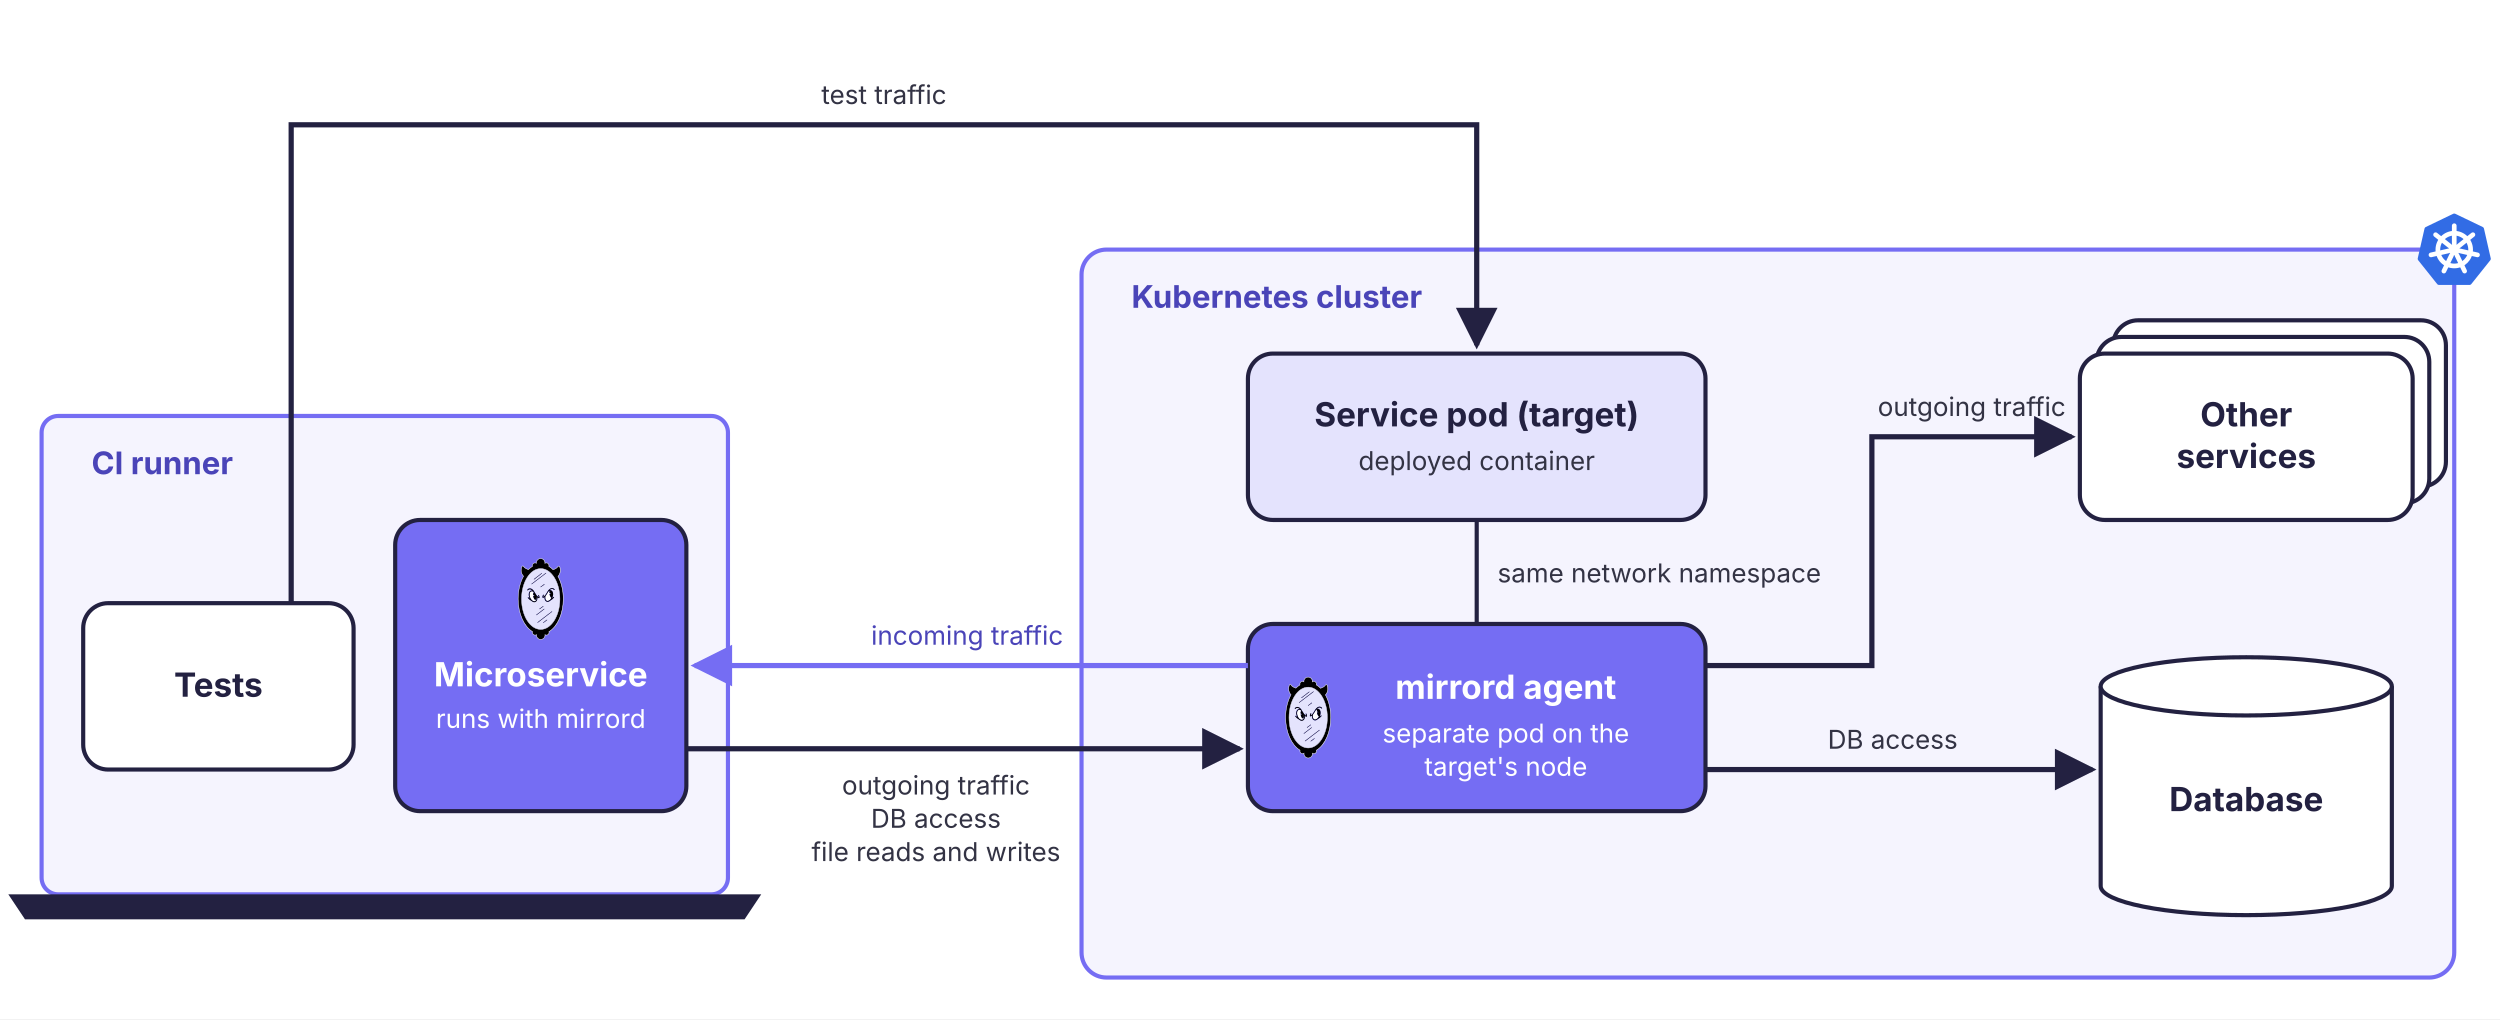
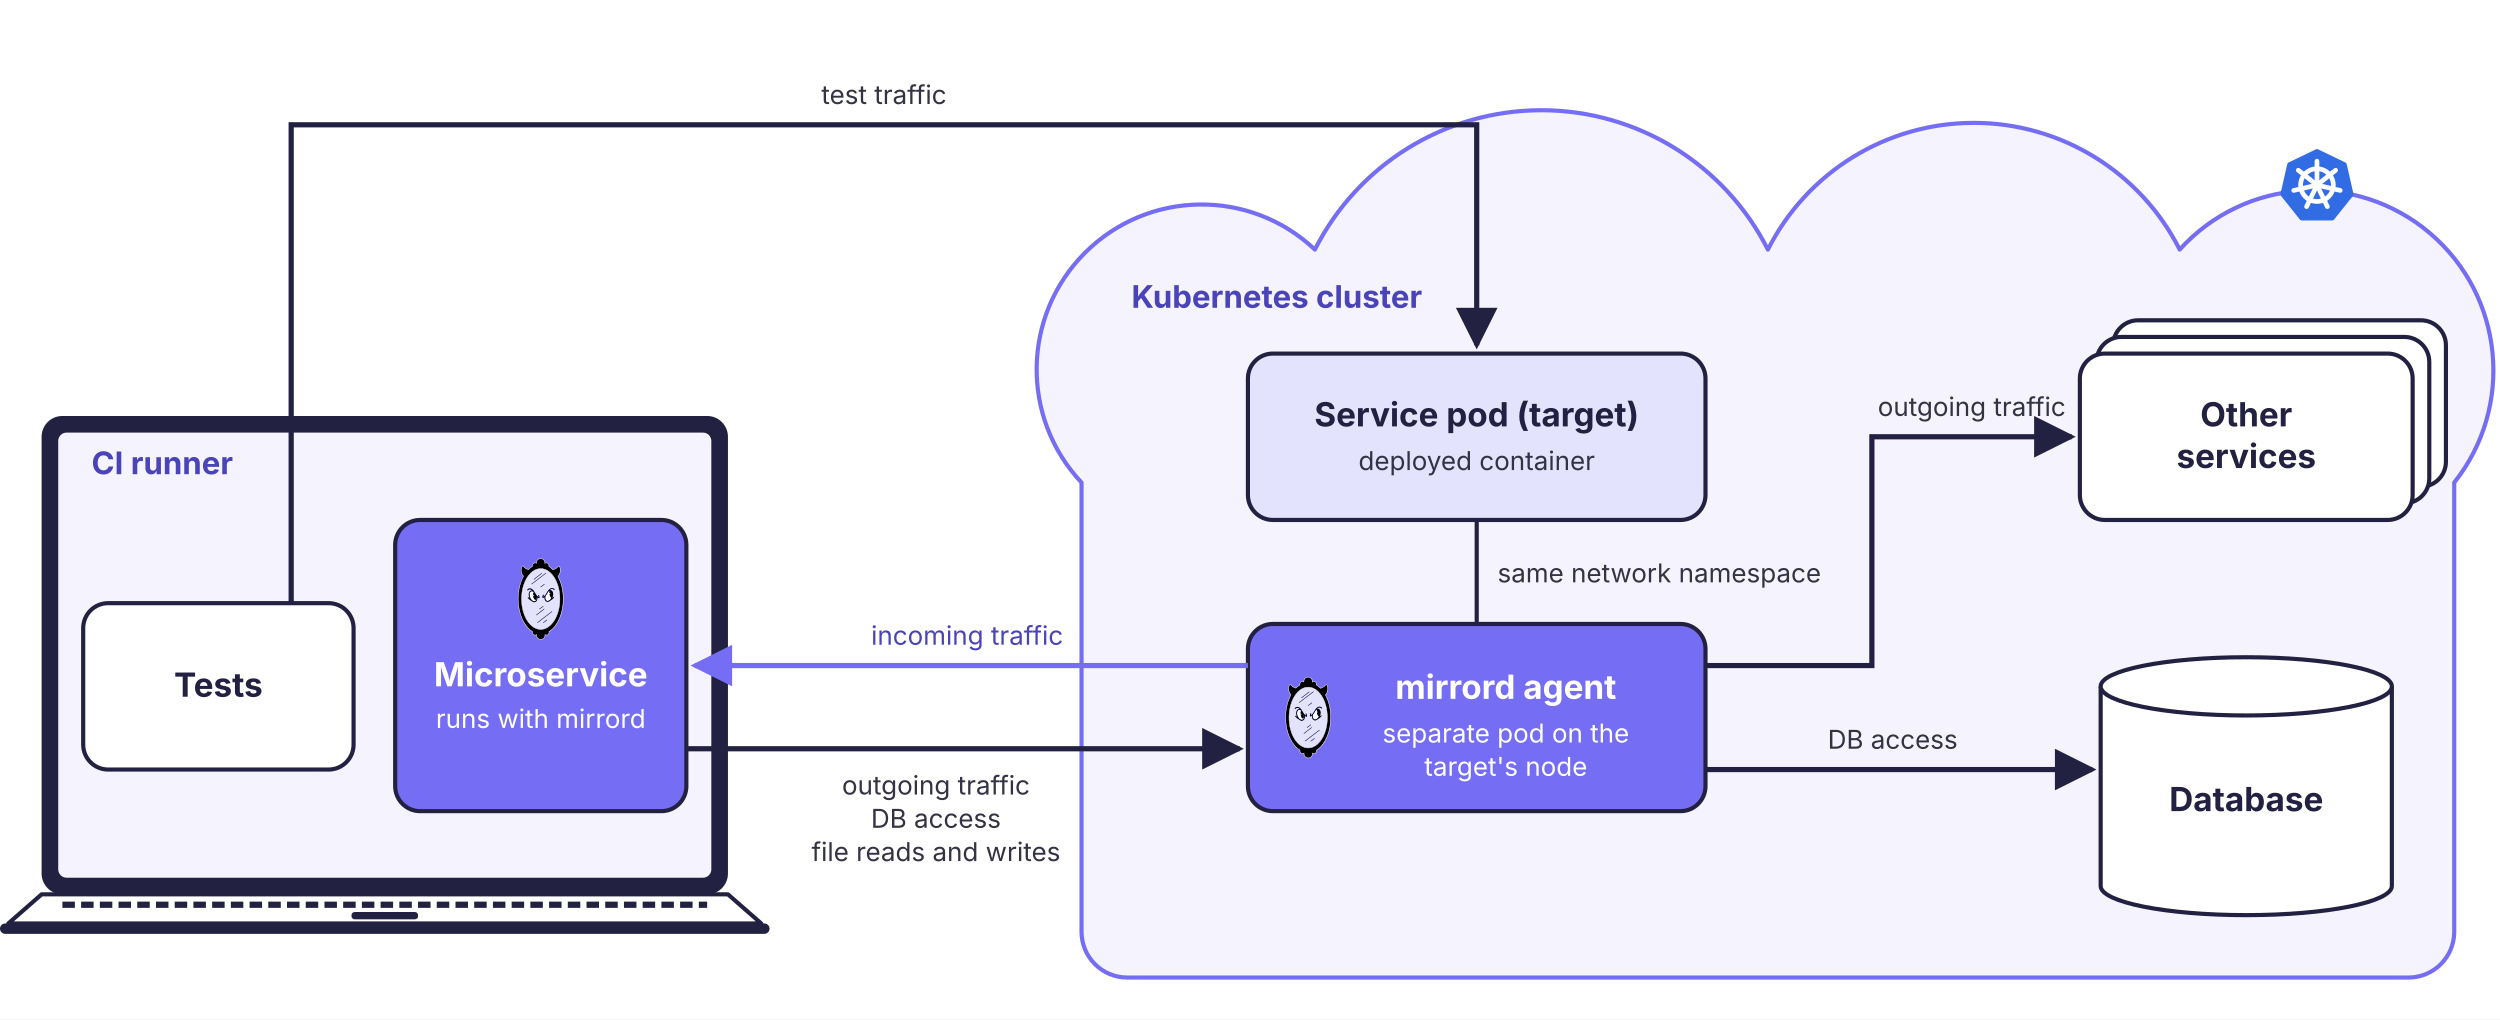
<svg xmlns="http://www.w3.org/2000/svg" viewBox="0 0 1202 490" width="1202" height="490" font-family="Inter, Helvetica, Arial, sans-serif" role="img" aria-labelledby="t d">
  <defs>
    <marker id="arrow" viewBox="0 0 10 10" refX="9" refY="5" markerWidth="8" markerHeight="8" orient="auto-start-reverse">
      <path d="M0 0 L10 5 L0 10 z" fill="#232141" />
    </marker>
    <marker id="arrow-purple" viewBox="0 0 10 10" refX="9" refY="5" markerWidth="8" markerHeight="8" orient="auto-start-reverse">
      <path d="M0 0 L10 5 L0 10 z" fill="#756DF3" />
    </marker>
    <symbol id="k8s" viewBox="0 0 32 32">
      <polygon points="16.00,1.60 27.73,7.25 30.62,19.94 22.51,30.11 9.49,30.11 1.38,19.94 4.27,7.25" fill="#326CE5" stroke="#326CE5" stroke-width="2" stroke-linejoin="round" />
      <g fill="none" stroke="#ffffff" stroke-width="2" stroke-linecap="round">
        <circle cx="16" cy="16" r="7" />
        <line x1="16.00" y1="13.40" x2="16.00" y2="5.80" />
        <line x1="18.03" y1="14.38" x2="23.97" y2="9.64" />
        <line x1="18.53" y1="16.58" x2="25.94" y2="18.27" />
        <line x1="17.13" y1="18.34" x2="20.43" y2="25.19" />
        <line x1="14.87" y1="18.34" x2="11.57" y2="25.19" />
        <line x1="13.47" y1="16.58" x2="6.06" y2="18.27" />
        <line x1="13.97" y1="14.38" x2="8.03" y2="9.64" />
      </g>
      <circle cx="16" cy="16" r="2.4" fill="#ffffff" />
    </symbol>
    <symbol id="mirrord" viewBox="97 61 391 696">
      <path fill="#ffffff" d="M255.6,387c4.1,19.1-0.9,36.1-12,40.5c-8.2,3.2-17.8,0-26.5-8.2c-0.3-0.6-0.9-0.9-1.5-1.2c0,0,0,0-0.3-0.3 c-5.5-5.6-10.5-13.2-14-22c-4.7-11.5-6.1-23.2-4.4-33.5c1.8-9.4,6.1-16.1,12.8-18.8c5.5-2.3,12.5-1.5,19.3,2.6 c1.5,2.3,2.6,4.4,3.8,6.2c-4.1,2.6-6.4,10.3-6.4,20.3l3.2,1.8l11.1,6.5l-12.5,1.5h-0.9c0.3,1.2,0.3,2.3,0.6,3.5 c3.2,17.9,12,31.1,19,29.7c6.4-1.2,9.6-14.4,7.6-30.2C255.3,386.4,255.6,386.7,255.6,387z" />
      <path fill="#ffffff" d="M384,398.4c-3.2,6.8-7.3,12.3-12,17c0,0,0,0-0.3,0c-0.6,0.3-0.9,0.9-1.2,1.2c-8.7,7.9-18.4,11.5-26.5,8.2 c-11.1-4.7-16-21.4-12-40.5c1.5-1.8,3.2-3.8,4.7-5.6c5-6.5,9-13.2,12.8-20l1.2-2.1c1.2-1.8,2-3.8,3.2-5.6c1.2-2.1,2.6-4.4,4.4-7 c3.5-2.1,6.7-3.2,9.9-3.8c-2,4.7-2.3,10.3-2.3,15.3l3.2,1.8l11.1,6.5l-12.5,1.5h-0.9c0.3,1.2,0.3,2.3,0.6,3.8 C370.5,384.6,377.5,397,384,398.4z" />
      <path fill="#E4E3FD" d="M405,391.7c-1.5-1.2-3.8-0.9-5,0.6c-3.2,4.1-7,7.9-11.1,11.5c1.2-2.3,2.6-5,3.5-7.6 c5.3-12.6,6.7-25.8,4.7-37.3c-2.3-12-8.2-20.6-16.9-24.1c-4.1-1.8-8.8-2.1-13.7-1.2c4.4-4.4,10.2-8.5,17.5-10 c8.2-1.5,16.6,1.5,20.4,7.3c1.2,1.5,3.2,2.1,5,0.9c1.5-1.2,2-3.2,0.9-4.7c-5.5-8.2-16.6-12.3-27.4-10c-11.1,2.1-19.3,9.7-24.2,15.6 c-2,2.3-3.8,5-5.5,7.3c-2,2.9-3.5,5.6-5,8.2c-1.2,2.1-2.3,3.8-3.2,5.6l-1.2,2.1c-3.8,6.5-7.6,13.2-12.3,19.1 c-5.8,7.6-11.7,12.9-18.4,16.7c0.6-5,2-9.7,4.4-14.1c0.9-1.8,0.3-3.8-1.5-4.7c-1.7-0.9-3.8-0.3-4.7,1.5c-2.9,5.6-4.7,11.5-5.3,17.6 c0,0.9-0.3,3.5,1.5,5.6c1.2,1.2,2.3,1.8,4.1,1.8c1.5,0,2.9-0.3,4.4-1.5c2.6-1.5,5.3-3.2,7.9-5.3c-1.7,18.5,5,34.1,17.5,39.3 c2.9,1.2,5.8,1.8,8.8,1.8c8.5,0,17.5-4.4,25.4-12c11.4-6.2,21.6-14.4,29.5-24.7C406.7,395.2,406.4,392.8,405,391.7z M292.1,149.1 c90.1,0,163.6,116.6,163.6,259.6s-73.5,259.6-163.6,259.6c-90.4,0-163.6-116.6-163.6-259.6S201.9,149.1,292.1,149.1z M389.5,517.3 c0.9-0.6,0.9-1.8,0.3-2.3c-0.6-0.9-1.8-0.9-2.3-0.3l-122.5,93.7c-0.9,0.6-0.9,1.8-0.3,2.3c0.3,0.3,0.9,0.6,1.5,0.6 c0.3,0,0.9,0,1.2-0.3L389.5,517.3z M346.9,589c0.9-0.6,0.9-1.8,0.3-2.3c-0.6-0.9-1.8-0.9-2.3-0.3l-31.2,23.2 c-0.9,0.6-0.9,1.8-0.3,2.3c0.3,0.6,0.9,0.9,1.5,0.9c0.3,0,0.6-0.3,0.9-0.3L346.9,589z M338.2,189.1c0.9-0.6,0.9-1.8,0.3-2.3 c-0.6-0.9-1.8-0.9-2.3-0.3l-122.5,93.4c-0.9,0.6-0.9,1.8-0.3,2.3c0.3,0.3,0.9,0.6,1.5,0.6c0.3,0,0.9,0,0.9-0.3L338.2,189.1z M324.4,284.5c0.9-0.6,0.9-1.8,0.3-2.3c-0.6-0.9-1.7-0.9-2.3-0.3l-31.2,22.9c-0.9,0.6-0.9,1.8-0.3,2.3c0.3,0.6,0.9,0.6,1.5,0.6 c0.3,0,0.6,0,0.9-0.3L324.4,284.5z M322.7,495.9c0.9-0.6,0.9-1.8,0.3-2.3c-0.6-0.9-1.8-0.9-2.3-0.3l-66.2,50.8 c-0.9,0.6-0.9,1.8-0.3,2.3c0.3,0.3,0.9,0.6,1.5,0.6c0.3,0,0.6,0,0.9-0.3L322.7,495.9z M314.8,472.4c0.9-0.6,0.9-1.8,0.3-2.3 c-0.6-0.9-1.8-0.9-2.3-0.3L281.6,493c-0.9,0.6-0.9,1.8-0.3,2.3c0.3,0.6,0.9,0.9,1.5,0.9c0.3,0,0.9-0.3,0.9-0.3L314.8,472.4z M302.3,190.5c0.9-0.6,0.9-1.8,0.3-2.3c-0.6-0.9-1.7-0.9-2.3-0.3L234,239c-0.9,0.6-0.9,1.8-0.3,2.3c0.3,0.3,0.9,0.6,1.5,0.6 c0.3,0,0.9,0,1.2-0.3L302.3,190.5z M280.1,399.6c1.8-2.1,1.5-4.7,1.5-5.6c-0.6-6.2-2.3-12.3-5-17.9c-0.9-1.8-2.9-2.3-4.7-1.5 c-1.8,0.9-2.3,2.9-1.5,4.7c2.3,4.4,3.8,9.4,4.4,14.1c-6.4-3.8-12.5-9.4-18.4-16.7c-4.7-6.2-8.8-12.9-12.3-19.1l-1.5-2.3 c-1.2-1.8-2-3.8-3.2-5.6c-1.5-2.3-2.9-5.3-5-8.2c0,0,0,0,0-0.3c-1.5-2.3-3.5-5-5.5-7.3c-5-5.9-13.1-13.2-24.2-15.6 c-10.8-2.1-21.9,2.1-27.4,10c-1.2,1.5-0.6,3.8,0.9,4.7c1.5,1.2,3.8,0.6,4.7-0.9c4.1-5.9,12.5-8.8,20.4-7.3 c7.3,1.5,13.1,5.9,17.5,10c-4.7-0.9-9.3-0.3-13.7,1.2c-8.8,3.5-14.6,12-16.9,24.1c-2,11.5-0.3,24.7,4.7,37.3 c1.2,2.6,2.3,5.3,3.5,7.6c-4.1-3.5-7.9-7.3-11.1-11.5c-1.2-1.5-3.5-1.8-5-0.6c-1.5,1.2-1.8,3.5-0.6,5c8.2,10,18.4,18.5,29.5,24.7 c7.9,7.6,16.9,11.7,25.7,11.7c2.9,0,6.1-0.6,8.8-1.8c12.5-5.3,19-20.6,17.5-39.3c2.6,2.1,5,3.8,7.9,5.3c1.5,0.9,2.9,1.2,4.4,1.2 C277.8,401.4,279.2,400.8,280.1,399.6z" />
      <path d="M439.4,215.2c29.5,54,45.5,122.4,45.5,193.8c0,123.6-49,234.9-122.8,279.2c0.6,2.1,1.2,4.4,1.2,6.8 c0,12.3-10.2,22.6-22.5,22.6c-4.4,0-8.8-1.2-12.3-3.5c0.3,1.2,0.3,2.6,0.3,3.8c0,20.3-16.3,36.7-36.5,36.7s-36.5-16.4-36.5-36.7 c0-1.2,0-2.6,0.3-3.8c-3.5,2.3-7.9,3.5-12.3,3.5c-12.3,0-22.5-10-22.5-22.6c0-2.3,0.3-4.7,1.2-6.8C148.6,643.6,99.3,532.3,99.3,409 c0-71.9,16.3-140.9,46.4-195.3c-1.5-0.9-2.3-2.1-3.5-3.2c-9.9-11.2-15.5-26.4-16.9-42.6c-0.6-11.5,0.9-23.2,5-33.8 c0.6-1.8,2.6-6.8,7.6-7.3c5.3-0.6,8.5,3.8,11.4,7.9c1.2,1.5,2.3,2.9,2.9,3.8c5.5,5.3,12.5,9.7,21.6,13.8c4.4,2.1,9,3.8,13.4,5.3 c11.1-11.2,22.8-20.6,35-27.9c-0.6-2.3-1.2-4.4-1.2-6.8c0-12.3,10.2-22.6,22.5-22.6c4.4,0,8.8,1.2,12.3,3.5c0-1.2-0.3-2.6-0.3-3.8 c0-20.3,16.3-36.7,36.5-36.7c20.1,0,36.5,16.4,36.5,36.7c0,1.2,0,2.6-0.3,3.8c3.5-2.3,7.9-3.5,12.3-3.5c12.5,0,22.5,10.3,22.5,22.6 c0,2.3-0.3,4.7-1.2,6.8c12.5,7.6,24.8,17.3,36.2,29.1c4.7-1.5,9-3.2,13.7-5.3c9-4.1,16-8.5,21.6-13.8c0.9-0.9,2-2.3,2.9-3.8 c2.9-4.1,6.1-8.5,11.4-7.9c5,0.6,7,5.6,7.6,7.3c4.1,10.6,5.5,22.3,4.7,33.8c-1.2,15.9-7,31.4-16.9,42.6 C442.3,212.6,441.1,214,439.4,215.2z M455.7,409c0-143.3-73.5-259.6-163.6-259.6c-90.4,0-163.6,116.6-163.6,259.6 c0,143,73.5,259.6,163.6,259.6C382.5,668.6,455.7,552,455.7,409z" />
      <path fill="#ffffff" d="M292.4,756.6c-21.2,0-38.5-17.4-38.5-38.7c0-0.1,0-0.2,0-0.3c-3,1.3-6.5,2-10,2c-13.5,0-24.5-11-24.5-24.6 c0-2.2,0.2-4.2,0.7-5.9c-36.1-22.2-66.8-60.3-88.9-110.2C109,528.5,97.3,469.7,97.3,409c0-71.5,16.3-140.6,45.8-194.7 c-0.6-0.5-1.1-1-1.5-1.5c-0.3-0.3-0.5-0.6-0.8-0.8l-0.1-0.1c-9.7-10.9-15.9-26.4-17.4-43.7c-0.6-12.5,1.1-24.4,5.1-34.7 c0.8-2.3,3.2-7.9,9.2-8.6c6.5-0.7,10.4,4.7,13.2,8.7c1.1,1.4,2.2,2.8,2.9,3.7c5.3,5,11.9,9.2,20.9,13.3c3.5,1.7,7.6,3.3,12.1,4.8 c10.7-10.7,21.9-19.6,33.2-26.5c-0.5-1.9-0.9-3.7-0.9-5.8c0-13.3,11.2-24.6,24.5-24.6c3.5,0,6.9,0.7,10,2c0-0.1,0-0.2,0-0.3 c0-21.3,17.3-38.7,38.5-38.7c21.2,0,38.5,17.4,38.5,38.7c0,0.1,0,0.2,0,0.3c3-1.3,6.5-2,10-2c13.5,0,24.5,11,24.5,24.6 c0,2.2-0.2,4.2-0.7,5.9c12.2,7.6,23.8,16.9,34.3,27.6c3.7-1.2,7.6-2.7,12.3-4.8c9-4.1,15.7-8.4,21-13.4c0.7-0.7,1.8-2,2.6-3.4 l0.1-0.1c2.8-4,6.7-9.5,13.2-8.8c6,0.7,8.5,6.3,9.3,8.7c4,10.4,5.7,22.4,4.8,34.5c-1.2,16.6-7.5,32.4-17.2,43.5c-0.4,1-1.3,2-2.4,3 c29,53.9,44.9,122.4,44.9,193.3c0,60.9-11.7,119.7-33.9,170.2c-22,49.9-52.6,87.9-88.6,110c0.5,1.9,0.8,3.8,0.8,5.8 c0,13.3-11.2,24.6-24.5,24.6c-3.5,0-6.9-0.7-10-2c0,0.1,0,0.2,0,0.3C330.8,739.2,313.6,756.6,292.4,756.6z M259.4,709.5l-1.2,5 c-0.2,0.9-0.2,2.3-0.2,3.3c0,19.1,15.5,34.7,34.5,34.7s34.5-15.6,34.5-34.7c0-1.1,0-2.4-0.2-3.3l-1.2-5l4.3,2.9 c3.1,2.1,7,3.2,11.1,3.2c11.1,0,20.5-9.4,20.5-20.6c0-2.1-0.5-4.2-1.1-6.2l-0.4-1.5l1.3-0.8c72.9-43.8,121.8-155.3,121.8-277.5 c0-70.8-16.1-139.3-45.3-192.8l-0.9-1.6l1.5-1c1.6-1.1,2.3-2.2,2.4-2.5l0.1-0.4l0.3-0.3c9.3-10.4,15.2-25.5,16.4-41.4 c0.9-11.6-0.7-22.9-4.5-32.9c-0.6-1.7-2.3-5.6-6-6.1c-3.8-0.4-6.3,2.6-9.5,7c-0.9,1.5-2.1,3-3.2,4.1c-5.7,5.4-12.7,9.9-22.2,14.2 c-5.4,2.4-9.7,4-13.9,5.4l-1.2,0.4l-0.9-0.9c-10.9-11.3-23-21-35.8-28.8l-1.5-0.9l0.7-1.6c0.7-1.6,1-3.5,1-6 c0-11.4-9.2-20.6-20.5-20.6c-4.1,0-8.1,1.1-11.1,3.2l-4.3,2.9l1.2-5c0.2-0.9,0.2-2.3,0.2-3.3c0-19.1-15.5-34.7-34.5-34.7 c-19,0-34.5,15.6-34.5,34.7c0,0.5,0.1,1.1,0.1,1.7c0.1,0.7,0.2,1.4,0.2,2.1v3.8l-3.1-2.1c-3.1-2.1-7-3.2-11.1-3.2 c-11.1,0-20.5,9.4-20.5,20.6c0,1.9,0.4,3.6,0.9,5.6l0.5,2.1l-1.3,0.8c-11.8,7.1-23.5,16.4-34.6,27.6l-0.9,0.9l-1.2-0.4 c-5.1-1.7-9.7-3.5-13.6-5.4c-9.5-4.3-16.5-8.8-22.1-14.2l-0.2-0.2l-0.1-0.2c-0.5-0.8-1.7-2.2-2.8-3.6l-0.1-0.1 c-3.1-4.4-5.7-7.5-9.5-7.1c-3.7,0.4-5.4,4.3-5.9,6c-3.8,9.8-5.5,21.2-4.9,33c1.5,16.4,7.3,31.1,16.4,41.3c0.3,0.3,0.6,0.6,0.9,0.9 c0.7,0.8,1.4,1.5,2.2,2l1.6,1l-0.9,1.7c-29.7,53.8-46.1,122.8-46.1,194.3c0,121.9,49.2,233.4,122.4,277.5l1.5,0.9l-0.7,1.6 c-0.7,1.6-1,3.5-1,6c0,11.4,9.2,20.6,20.5,20.6c4.1,0,8.1-1.1,11.1-3.2L259.4,709.5z M292.1,670.6c-91.3,0-165.6-117.3-165.6-261.6 s74.3-261.6,165.6-261.6c91.3,0,165.6,117.3,165.6,261.6S383.4,670.6,292.1,670.6z M292.1,151.4c-89.1,0-161.6,115.5-161.6,257.6 c0,68.8,16.9,133.5,47.7,182.3c30.6,48.5,71,75.2,113.9,75.2c89.1,0,161.6-115.5,161.6-257.6C453.7,267,381.2,151.4,292.1,151.4z" />
      <path d="M344.9,586.3c0.9-0.6,1.7-0.3,2.3,0.3c0.6,0.9,0.3,1.8-0.3,2.3l-31.2,23.2c-0.3,0.3-0.6,0.3-0.9,0.3 c-0.6,0-1.2-0.3-1.5-0.9c-0.6-0.9-0.3-1.8,0.3-2.3L344.9,586.3z" />
      <path d="M372,415.5c4.4-4.4,8.5-10.3,12-17c-6.4-1.8-13.4-13.8-16.3-29.7c-0.3-1.2-0.6-2.3-0.6-3.8h0.9l12.5-1.5l-11.1-6.5 l-3.2-1.8c0-5,0.3-10.6,2.3-15.3c-3.2,0.6-6.7,1.8-9.9,3.8c-1.8,2.3-3.2,5-4.4,7c-1.2,2.1-2.3,3.8-3.2,5.6l-1.2,2.1 c-3.8,6.5-7.9,13.5-12.8,20c-1.5,2.1-3.2,3.8-4.7,5.6c-4.1,19.1,0.9,35.8,12,40.5c8.2,3.2,17.8-0.3,26.5-8.2 C370.8,416.3,371.4,415.8,372,415.5z M410.5,326.8c1.2,1.5,0.9,3.8-0.9,4.7c-1.5,1.2-3.8,0.9-5-0.9c-4.1-5.9-12.5-8.8-20.4-7.3 c-7.3,1.5-13.1,5.9-17.5,10c4.7-0.9,9.3-0.3,13.7,1.2c8.8,3.5,14.9,12,16.9,24.1c2,11.5,0.3,24.7-4.7,37.3 c-1.2,2.6-2.3,5.3-3.5,7.6c4.1-3.5,7.9-7.3,11.1-11.5c1.2-1.5,3.5-1.8,5-0.6c1.5,1.2,1.7,3.5,0.6,5c-8.2,10.3-18.4,18.5-29.5,24.7 c-7.9,7.6-16.9,12-25.4,12c-3.2,0-6.1-0.6-8.8-1.8c-12.5-5.3-19-20.6-17.5-39.3c-2.6,2.1-5.3,3.8-7.9,5.3c-1.5,0.9-3.2,1.5-4.4,1.5 c-1.5,0-2.9-0.6-4.1-1.8c-1.7-2.1-1.5-4.7-1.5-5.6c0.6-6.2,2.3-12,5.3-17.6c0.9-1.8,2.9-2.3,4.7-1.5c1.8,0.9,2.3,2.9,1.5,4.7 c-2.3,4.4-3.8,9.4-4.4,14.1c6.4-3.8,12.5-9.4,18.4-16.7c4.7-6.2,8.8-12.6,12.3-19.1l1.2-2.1c1.2-2.1,2.3-3.8,3.2-5.6 c1.5-2.3,2.9-5.3,5-8.2c1.8-2.3,3.5-5,5.5-7.3c5-5.9,13.4-13.2,24.2-15.6C393.9,314.5,405,318.6,410.5,326.8z" />
      <path d="M324.4,284.5l-31.5,23.2c-0.3,0.3-0.6,0.3-0.9,0.3c-0.6,0-1.2-0.3-1.5-0.6c-0.6-0.9-0.3-1.8,0.3-2.3l31.2-23.2 c0.9-0.6,1.7-0.3,2.3,0.3C325.6,282.7,325.3,283.9,324.4,284.5z" />
      <path d="M312.8,469.5c0.9-0.6,1.8-0.3,2.3,0.3c0.6,0.9,0.3,1.8-0.3,2.3l-31.2,23.2c-0.3,0.3-0.6,0.3-0.9,0.3 c-0.6,0-1.2-0.3-1.5-0.9c-0.6-0.9-0.3-1.8,0.3-2.3L312.8,469.5z" />
      <path d="M387.5,514.7c0.9-0.6,1.8-0.3,2.3,0.3c0.6,0.9,0.3,1.8-0.3,2.3L267,611c-0.3,0.3-0.6,0.3-1.2,0.3c-0.6,0-1.2-0.3-1.5-0.6 c-0.6-0.9-0.6-1.8,0.3-2.3L387.5,514.7z" />
      <path d="M320.7,493c0.9-0.6,1.8-0.3,2.3,0.3c0.6,0.9,0.6,1.8-0.3,2.3l-66.2,51.1c-0.3,0.3-0.6,0.3-0.9,0.3c-0.6,0-1.2-0.3-1.5-0.6 c-0.6-0.9-0.6-1.8,0.3-2.3L320.7,493z" />
      <path d="M300.2,187.9c0.9-0.6,1.7-0.3,2.3,0.3c0.6,0.9,0.6,1.8-0.3,2.3l-65.9,51.1c-0.3,0.3-0.6,0.3-1.2,0.3 c-0.6,0-0.9-0.3-1.5-0.6c-0.6-0.9-0.3-1.8,0.3-2.3L300.2,187.9z" />
      <path d="M213.6,279.8l122.5-93.7c0.6-0.6,1.8-0.3,2.3,0.3c0.6,0.9,0.3,1.8-0.3,2.3l-122.5,93.7c-0.3,0.3-0.6,0.3-0.9,0.3 c-0.6,0-1.2-0.3-1.5-0.6C212.7,281.6,212.7,280.4,213.6,279.8z" />
      <path d="M243.9,427.5c11.1-4.4,16-21.4,12-40.5c-0.3-0.3-0.6-0.6-0.9-0.9c2,15.9-1.2,29.1-7.6,30.2c-7.3,1.5-15.8-12-19-29.7 c-0.3-1.2-0.3-2.3-0.6-3.5h0.9l12.5-1.5l-11.1-6.5l-3.2-1.8c0-10,2.3-17.6,6.4-20.3c-1.2-2.1-2.3-4.1-3.8-6.2 c-7-4.1-13.7-5-19.3-2.6c-6.4,2.6-11.1,9.4-12.8,18.8c-1.8,10-0.3,22,4.4,33.5c3.5,8.8,8.5,16.4,14,22c0,0,0.3,0,0.3,0.3 c0.6,0.3,1.2,0.9,1.5,1.2C225.9,427.2,235.8,430.7,243.9,427.5z M204.9,319.1c11.1,2.1,19.3,9.7,24.2,15.6c2,2.3,3.8,5,5.5,7.3 c0,0,0,0,0,0.3c2,2.9,3.5,5.6,5,8.2c1.2,1.8,2,3.5,3.2,5.6l1.5,2.3c3.8,6.5,7.6,12.9,12.3,19.1c5.8,7.3,11.7,12.9,18.4,16.7 c-0.6-5-2-9.7-4.4-14.1c-0.9-1.8-0.3-3.8,1.5-4.7c1.8-0.9,3.8-0.3,4.7,1.5c2.9,5.6,4.7,11.5,5,17.9c0,0.9,0.3,3.5-1.5,5.6 c-1.2,1.2-2.6,1.8-4.1,1.8c-1.5,0-2.9-0.6-4.4-1.2c-2.6-1.5-5.3-3.2-7.9-5.3c1.7,18.5-5,34.1-17.5,39.3c-2.9,1.2-5.8,1.8-8.8,1.8 c-8.5,0-17.5-4.4-25.7-11.7c-11.4-6.2-21.6-14.7-29.5-24.7c-1.2-1.5-0.9-3.8,0.6-5c1.5-1.2,3.8-0.9,5,0.6c3.2,4.1,7,7.9,11.1,11.5 c-1.2-2.3-2.6-5-3.5-7.6c-5-12.6-6.7-25.8-4.7-37.3c2-12,8.2-20.6,16.9-24.1c4.1-1.8,8.8-2.1,13.7-1.2c-4.4-4.4-10.2-8.8-17.5-10 c-8.2-1.5-16.6,1.5-20.4,7.3c-1.2,1.5-3.2,2.1-4.7,0.9c-1.5-1.2-2-3.2-0.9-4.7C183,320.9,194.1,317.1,204.9,319.1z" />
    </symbol>
  </defs>
  <rect x="0" y="0" width="1202" height="490" fill="#ffffff" />
-   <rect x="20" y="200" width="330" height="230" rx="8" fill="#F5F4FE" stroke="#756DF3" stroke-width="2" />
-   <path d="M4 430 h362 l-8 12 h-346 z" fill="#232141" />
+   <rect x="20" y="200" width="330" height="230" rx="10" fill="#232141" />
+   <rect x="28" y="208" width="314" height="214" rx="4" fill="#F5F4FE" />
+   <path d="M20 430 H350 L366 444 H4 Z" fill="#ffffff" stroke="#232141" stroke-width="2" stroke-linejoin="round" />
+   <line x1="30" y1="435" x2="340" y2="435" stroke="#232141" stroke-width="3" stroke-dasharray="6 3" />
+   <rect x="169" y="438.5" width="32" height="3.5" rx="1.5" fill="#232141" />
+   <rect x="0" y="444" width="370" height="5" rx="2.5" fill="#232141" />
  <text x="44" y="228" font-size="15" font-weight="700" fill="#4a44b8">CI runner</text>
-   <rect x="520" y="120" width="660" height="350" rx="12" fill="#F5F4FE" stroke="#756DF3" stroke-width="2" />
+   <path d="M542.0 470.0 A22 22 0 0 1 520.0 448.0 L520.0 232.0 A79.3 79.3 0 0 1 632.2 120.0 A122.0 122.0 0 0 1 850.0 120.0 A110.9 110.9 0 0 1 1048.0 120.0 A86.6 86.6 0 0 1 1180.0 232.0 L1180.0 448.0 A22 22 0 0 1 1158.0 470.0 Z" fill="#F5F4FE" stroke="#756DF3" stroke-width="2" stroke-linejoin="round" />
  <text x="544" y="148" font-size="15" font-weight="700" fill="#4a44b8">Kubernetes cluster</text>
  <rect x="40" y="290" width="130" height="80" rx="12" fill="#ffffff" stroke="#232141" stroke-width="2" />
  <text x="105" y="335" font-size="16" font-weight="700" fill="#232141" text-anchor="middle">Tests</text>
  <rect x="190" y="250" width="140" height="140" rx="12" fill="#756DF3" stroke="#232141" stroke-width="2" />
  <use href="#mirrord" x="249" y="268" width="22" height="40" />
  <text x="260" y="330" font-size="16" font-weight="700" fill="#ffffff" text-anchor="middle">Microservice</text>
  <text x="260" y="350" font-size="12.5" fill="#ffffff" text-anchor="middle">runs with mirrord</text>
  <polyline points="140,290 140,60 710,60 710,166" fill="none" stroke="#232141" stroke-width="2.5" marker-end="url(#arrow)" />
  <text x="425" y="50" font-size="12.5" fill="#333344" text-anchor="middle">test traffic</text>
  <rect x="600" y="170" width="220" height="80" rx="12" fill="#E4E3FD" stroke="#232141" stroke-width="2" />
  <text x="710" y="205" font-size="16" font-weight="700" fill="#232141" text-anchor="middle">Service pod (target)</text>
  <text x="710" y="226" font-size="12.5" fill="#333344" text-anchor="middle">deployed container</text>
  <line x1="710" y1="250" x2="710" y2="300" stroke="#232141" stroke-width="2" />
  <text x="720" y="280" font-size="12.5" fill="#333344">same network namespace</text>
  <rect x="600" y="300" width="220" height="90" rx="12" fill="#756DF3" stroke="#232141" stroke-width="2" />
  <use href="#mirrord" x="618" y="325" width="22" height="40" />
  <text x="724" y="336" font-size="16" font-weight="700" fill="#ffffff" text-anchor="middle">mirrord agent</text>
  <text x="724" y="357" font-size="12.5" fill="#ffffff" text-anchor="middle">separate pod on the</text>
  <text x="724" y="373" font-size="12.5" fill="#ffffff" text-anchor="middle">target's node</text>
  <line x1="600" y1="320" x2="334" y2="320" stroke="#756DF3" stroke-width="2.5" marker-end="url(#arrow-purple)" />
  <text x="465" y="310" font-size="12.5" fill="#4a44b8" text-anchor="middle">incoming traffic</text>
  <line x1="330" y1="360" x2="596" y2="360" stroke="#232141" stroke-width="2.5" marker-end="url(#arrow)" />
  <text x="450" y="382" font-size="12.5" fill="#333344" text-anchor="middle">outgoing traffic</text>
  <text x="450" y="398" font-size="12.5" fill="#333344" text-anchor="middle">DB access</text>
  <text x="450" y="414" font-size="12.5" fill="#333344" text-anchor="middle">file reads and writes</text>
  <rect x="1016" y="154" width="160" height="80" rx="12" fill="#ffffff" stroke="#232141" stroke-width="2" />
  <rect x="1008" y="162" width="160" height="80" rx="12" fill="#ffffff" stroke="#232141" stroke-width="2" />
  <rect x="1000" y="170" width="160" height="80" rx="12" fill="#ffffff" stroke="#232141" stroke-width="2" />
  <text x="1080" y="205" font-size="16" font-weight="700" fill="#232141" text-anchor="middle">Other</text>
  <text x="1080" y="225" font-size="16" font-weight="700" fill="#232141" text-anchor="middle">services</text>
  <polyline points="820,320 900,320 900,210 996,210" fill="none" stroke="#232141" stroke-width="2.5" marker-end="url(#arrow)" />
  <text x="948" y="200" font-size="12.5" fill="#333344" text-anchor="middle">outgoing traffic</text>
  <line x1="820" y1="370" x2="1006" y2="370" stroke="#232141" stroke-width="2.5" marker-end="url(#arrow)" />
  <text x="910" y="360" font-size="12.5" fill="#333344" text-anchor="middle">DB access</text>
  <path d="M1010 330 L1010 426 A70 14 0 0 0 1150 426 L1150 330" fill="#ffffff" stroke="#232141" stroke-width="2" />
  <ellipse cx="1080" cy="330" rx="70" ry="14" fill="#ffffff" stroke="#232141" stroke-width="2" />
  <text x="1080" y="390" font-size="16" font-weight="700" fill="#232141" text-anchor="middle">Database</text>
-   <use href="#k8s" x="1162" y="102" width="36" height="36" />
+   <use href="#k8s" x="1096" y="71" width="36" height="36" />
</svg>
